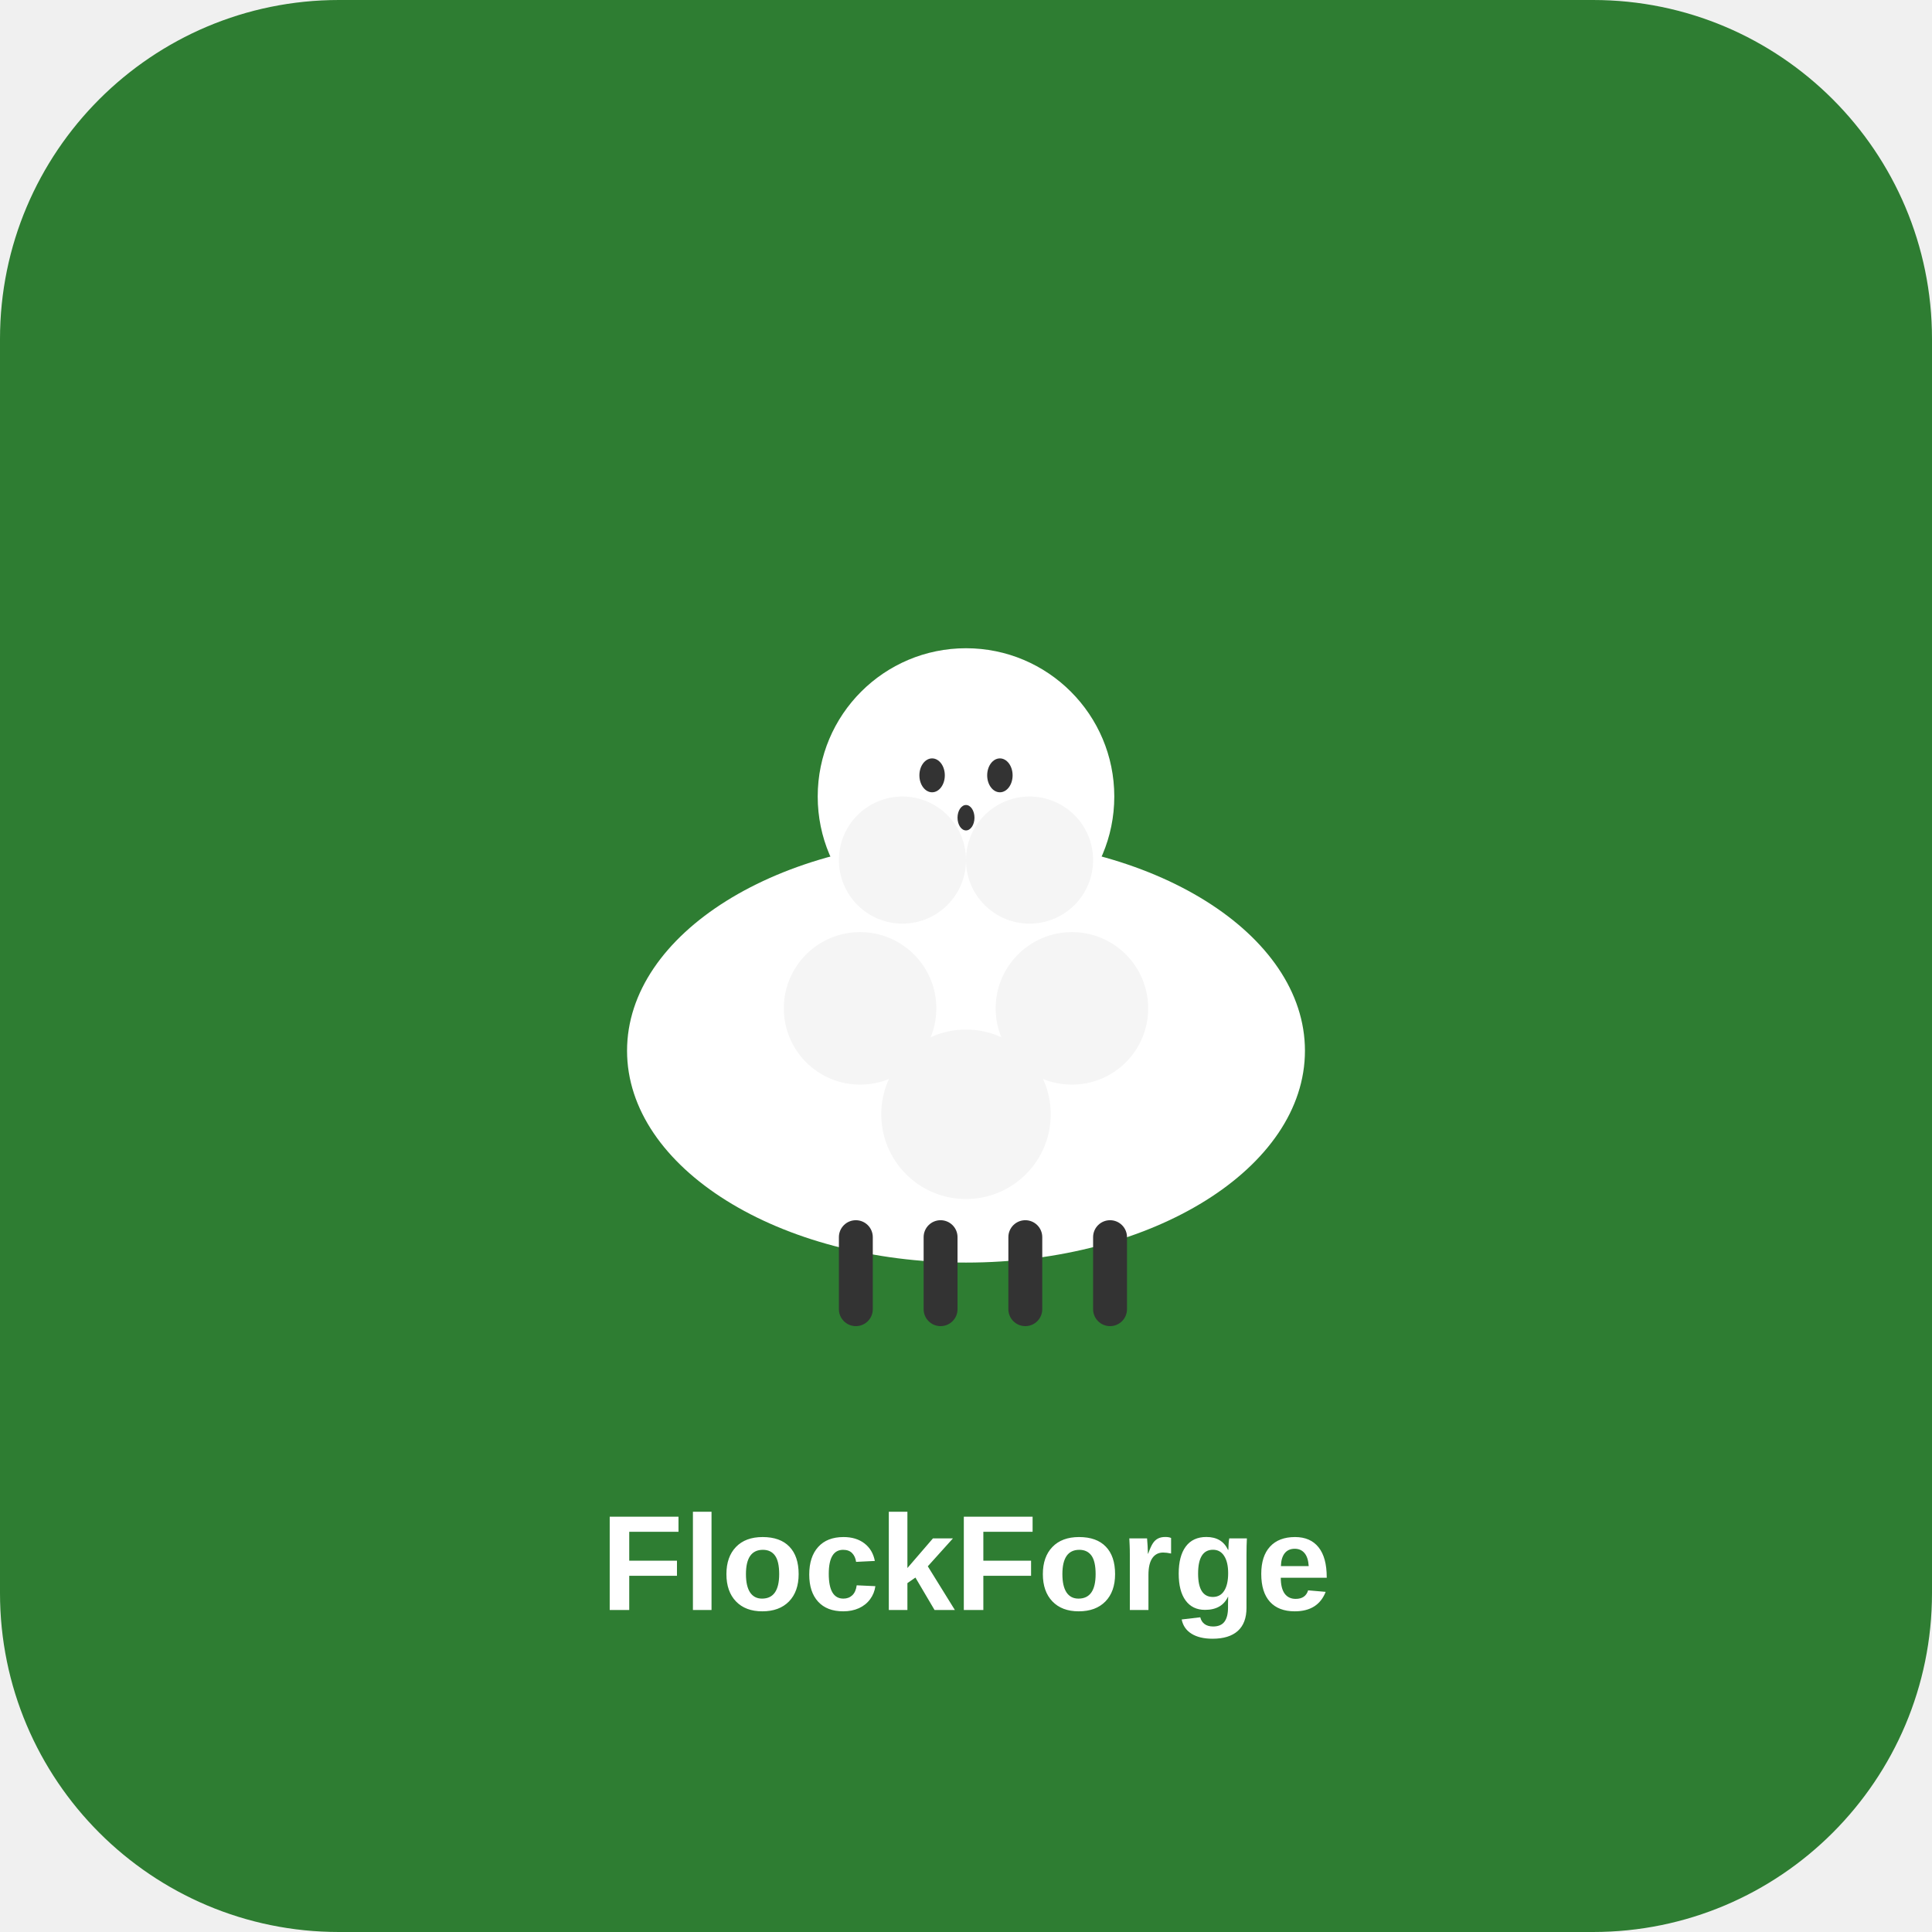
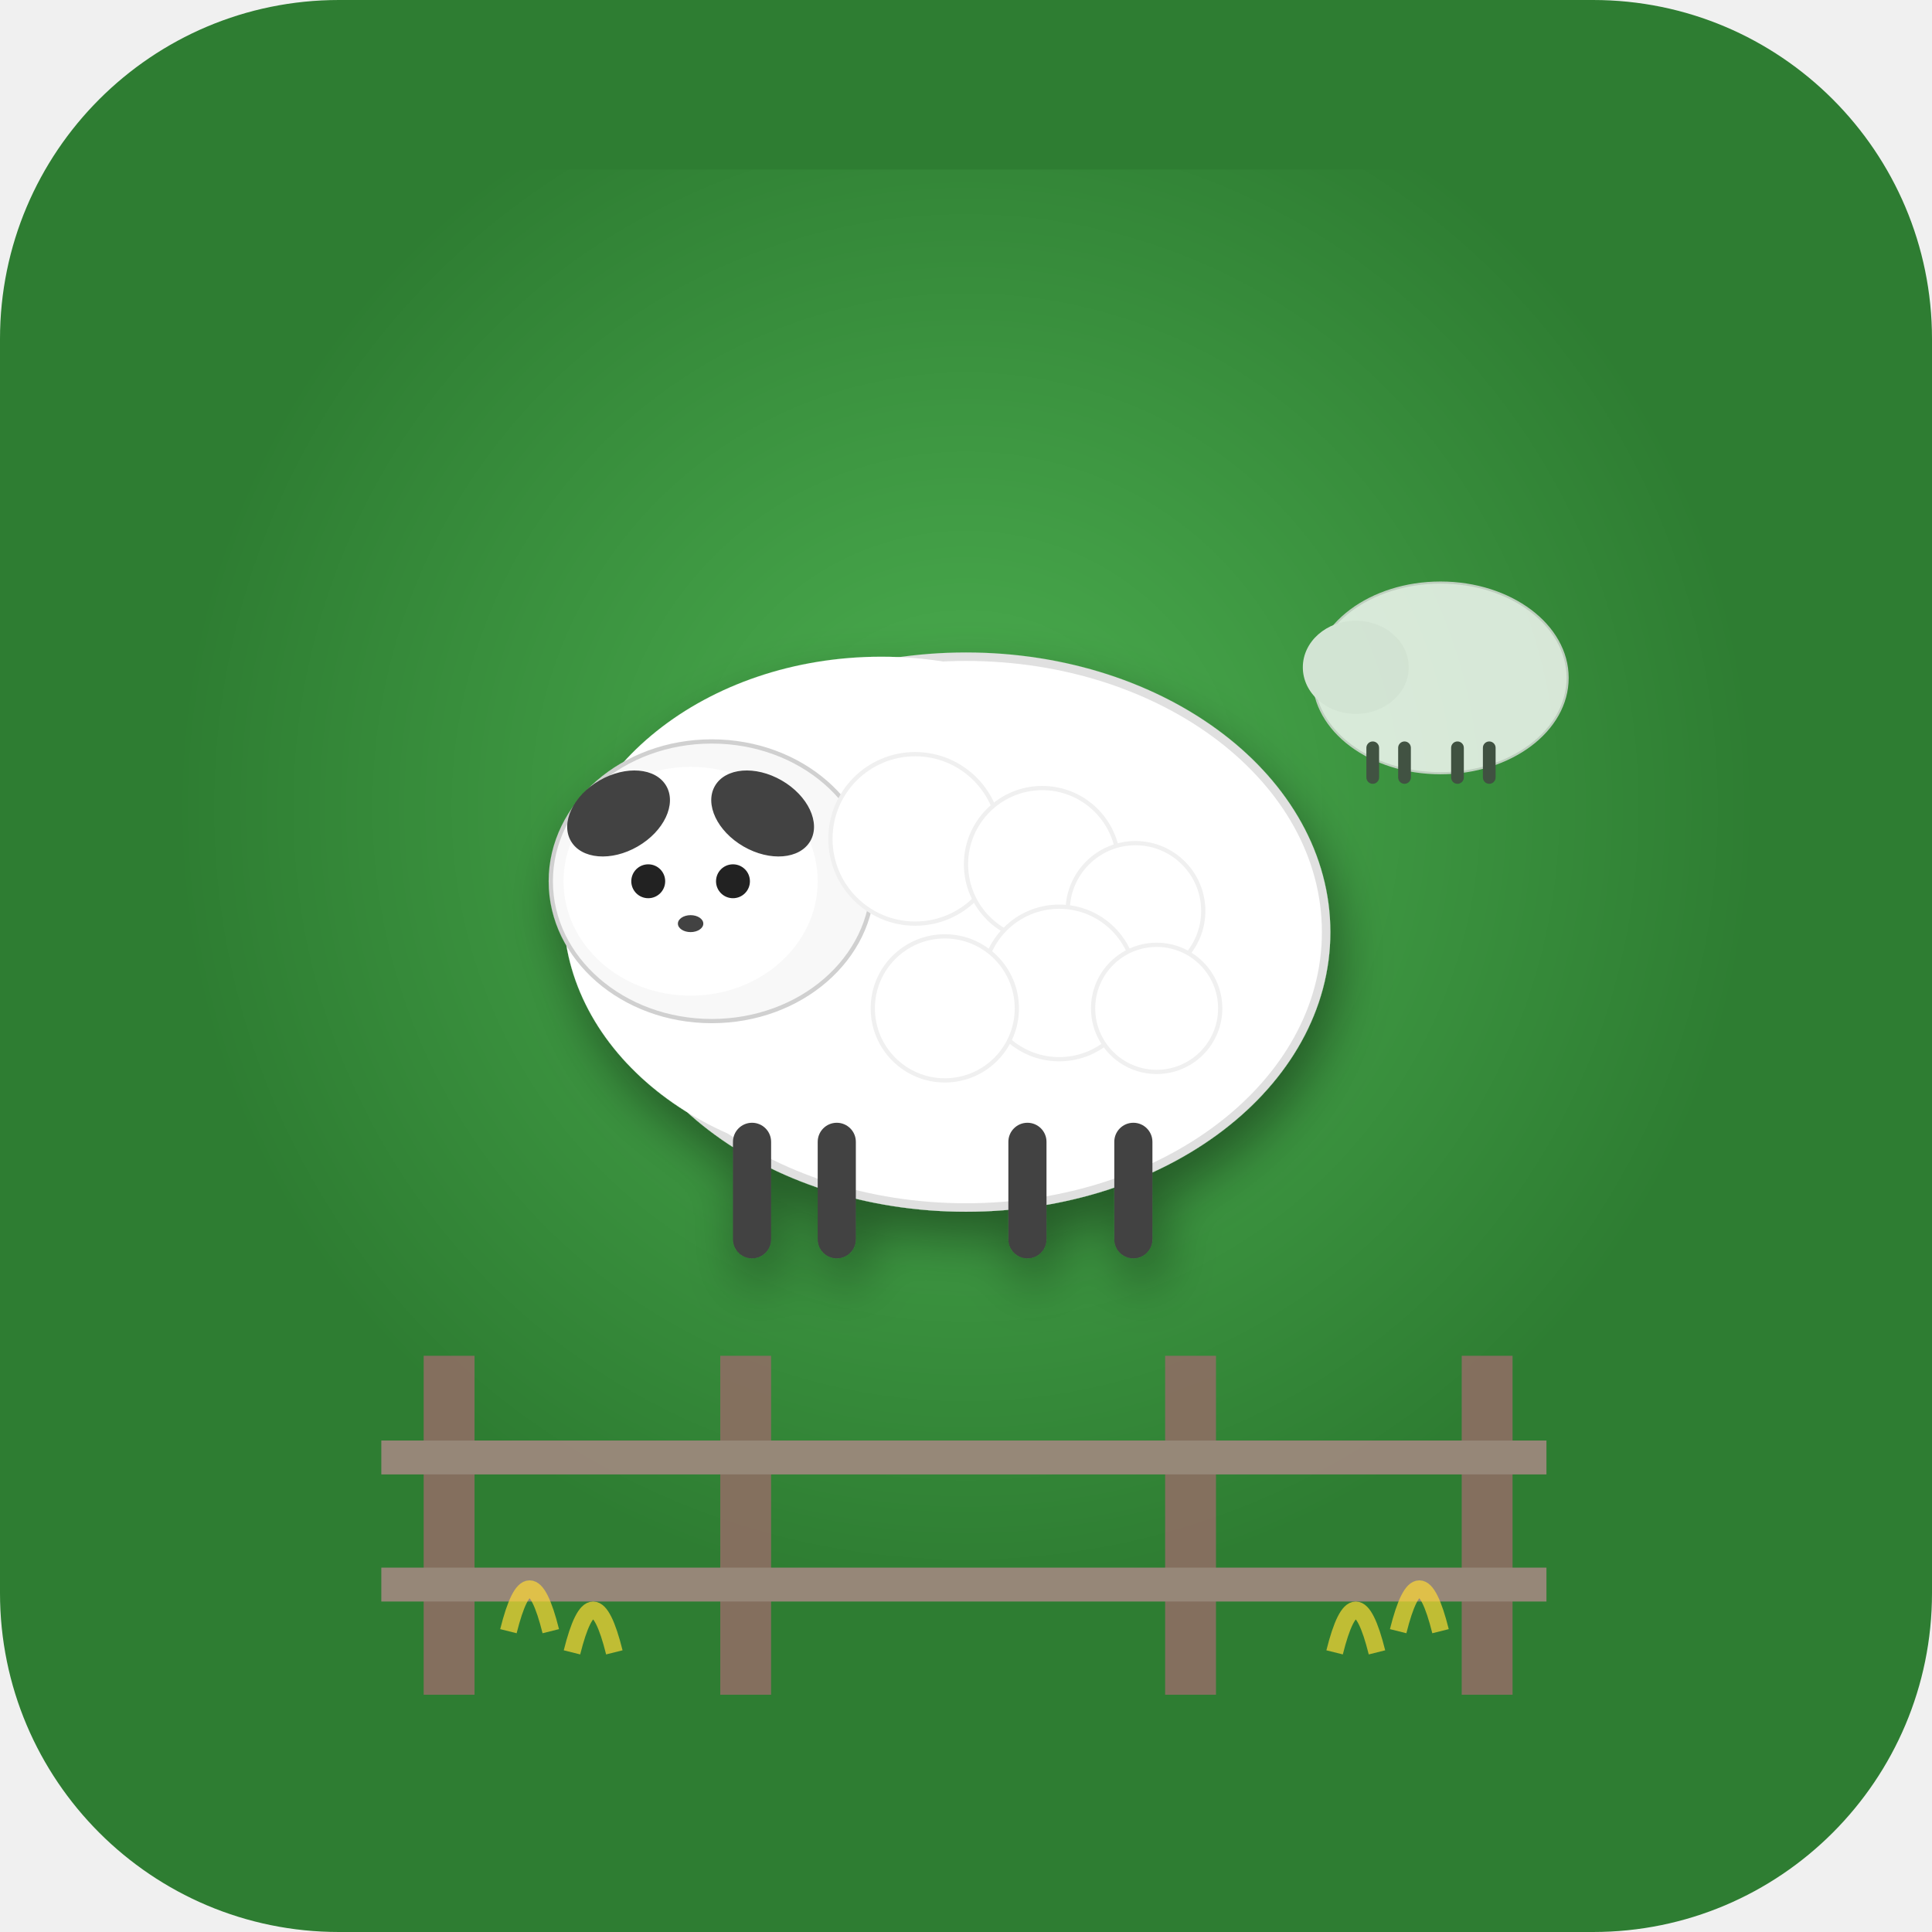
<svg xmlns="http://www.w3.org/2000/svg" width="456" height="456" viewBox="0 0 456 456" version="1.1">
  <rect x="0" y="0" width="456" height="456" fill="#2E7D32" rx="80" />
-   <g transform="translate(228, 228)">
-     <ellipse cx="0" cy="20" rx="80" ry="50" fill="#FFFFFF" />
-     <circle cx="0" cy="-40" r="35" fill="#FFFFFF" />
-     <circle cx="-25" cy="10" r="18" fill="#F5F5F5" />
-     <circle cx="25" cy="10" r="18" fill="#F5F5F5" />
-     <circle cx="0" cy="35" r="20" fill="#F5F5F5" />
-     <circle cx="-15" cy="-25" r="15" fill="#F5F5F5" />
-     <circle cx="15" cy="-25" r="15" fill="#F5F5F5" />
-     <ellipse cx="-8" cy="-45" rx="3" ry="4" fill="#333333" />
-     <ellipse cx="8" cy="-45" rx="3" ry="4" fill="#333333" />
-     <ellipse cx="0" cy="-35" rx="2" ry="3" fill="#333333" />
-     <rect x="-30" y="60" width="8" height="25" fill="#333333" rx="4" />
-     <rect x="-10" y="60" width="8" height="25" fill="#333333" rx="4" />
-     <rect x="10" y="60" width="8" height="25" fill="#333333" rx="4" />
-     <rect x="30" y="60" width="8" height="25" fill="#333333" rx="4" />
+   <defs>
+     <radialGradient id="bgGradient" cx="50%" cy="40%">
+       <stop offset="0%" style="stop-color:#4CAF50;stop-opacity:1" />
+       <stop offset="100%" style="stop-color:#2E7D32;stop-opacity:1" />
+     </radialGradient>
+     <filter id="shadow" x="-50%" y="-50%" width="200%" height="200%">
+       <feDropShadow dx="2" dy="6" stdDeviation="6" flood-opacity="0.4" />
+     </filter>
+   </defs>
+   <rect x="40" y="40" width="376" height="376" fill="url(#bgGradient)" rx="60" />
+   <g transform="translate(228, 220)" filter="url(#shadow)">
+     <ellipse cx="0" cy="0" rx="85" ry="65" fill="#FFFFFF" stroke="#E0E0E0" stroke-width="2" />
+     <ellipse cx="-20" cy="-5" rx="75" ry="60" fill="#FFFFFF" />
+     <ellipse cx="-60" cy="-12" rx="38" ry="33" fill="#F8F8F8" stroke="#D0D0D0" stroke-width="1" />
+     <ellipse cx="-65" cy="-12" rx="30" ry="27" fill="#FFFFFF" />
+     <ellipse cx="-82" cy="-28" rx="13" ry="9" fill="#424242" transform="rotate(-30 -82 -28)" />
+     <ellipse cx="-48" cy="-28" rx="13" ry="9" fill="#424242" transform="rotate(30 -48 -28)" />
+     <circle cx="-75" cy="-12" r="4" fill="#212121" />
+     <circle cx="-55" cy="-12" r="4" fill="#212121" />
+     <ellipse cx="-65" cy="-2" rx="3" ry="2" fill="#424242" />
+     <rect x="-55" y="45" width="9" height="32" rx="4.5" fill="#424242" />
+     <rect x="-35" y="45" width="9" height="32" rx="4.5" fill="#424242" />
+     <rect x="10" y="45" width="9" height="32" rx="4.5" fill="#424242" />
+     <rect x="35" y="45" width="9" height="32" rx="4.5" fill="#424242" />
+     <circle cx="-12" cy="-22" r="20" fill="#FFFFFF" stroke="#F0F0F0" stroke-width="1" />
+     <circle cx="18" cy="-16" r="18" fill="#FFFFFF" stroke="#F0F0F0" stroke-width="1" />
+     <circle cx="40" cy="-5" r="16" fill="#FFFFFF" stroke="#F0F0F0" stroke-width="1" />
+     <circle cx="22" cy="12" r="18" fill="#FFFFFF" stroke="#F0F0F0" stroke-width="1" />
+     <circle cx="-5" cy="18" r="17" fill="#FFFFFF" stroke="#F0F0F0" stroke-width="1" />
+     <circle cx="45" cy="18" r="15" fill="#FFFFFF" stroke="#F0F0F0" stroke-width="1" />
  </g>
-   <text x="228" y="380" text-anchor="middle" font-family="Arial, sans-serif" font-size="32" font-weight="bold" fill="#FFFFFF">FlockForge</text>
+   <g opacity="0.9">
+     <rect x="100" y="320" width="12" height="80" fill="#8D6E63" />
+     <rect x="170" y="320" width="12" height="80" fill="#8D6E63" />
+     <rect x="275" y="320" width="12" height="80" fill="#8D6E63" />
+     <rect x="345" y="320" width="12" height="80" fill="#8D6E63" />
+     <rect x="90" y="340" width="275" height="8" fill="#A1887F" />
+     <rect x="90" y="370" width="275" height="8" fill="#A1887F" />
+   </g>
+   <g transform="translate(340, 160) scale(0.5)" opacity="0.8">
+     <ellipse cx="0" cy="0" rx="60" ry="45" fill="#FFFFFF" stroke="#E0E0E0" stroke-width="1" />
+     <ellipse cx="-40" cy="-5" rx="25" ry="22" fill="#F8F8F8" />
+     <rect x="-35" y="30" width="6" height="20" rx="3" fill="#424242" />
+     <rect x="-20" y="30" width="6" height="20" rx="3" fill="#424242" />
+     <rect x="5" y="30" width="6" height="20" rx="3" fill="#424242" />
+     <rect x="20" y="30" width="6" height="20" rx="3" fill="#424242" />
+   </g>
+   <g opacity="0.7">
+     <path d="M 120 385 Q 125 365 130 385" stroke="#FDD835" stroke-width="4" fill="none" />
+     <path d="M 135 390 Q 140 370 145 390" stroke="#FDD835" stroke-width="4" fill="none" />
+     <path d="M 315 390 Q 320 370 325 390" stroke="#FDD835" stroke-width="4" fill="none" />
+     <path d="M 330 385 Q 335 365 340 385" stroke="#FDD835" stroke-width="4" fill="none" />
+   </g>
</svg>
